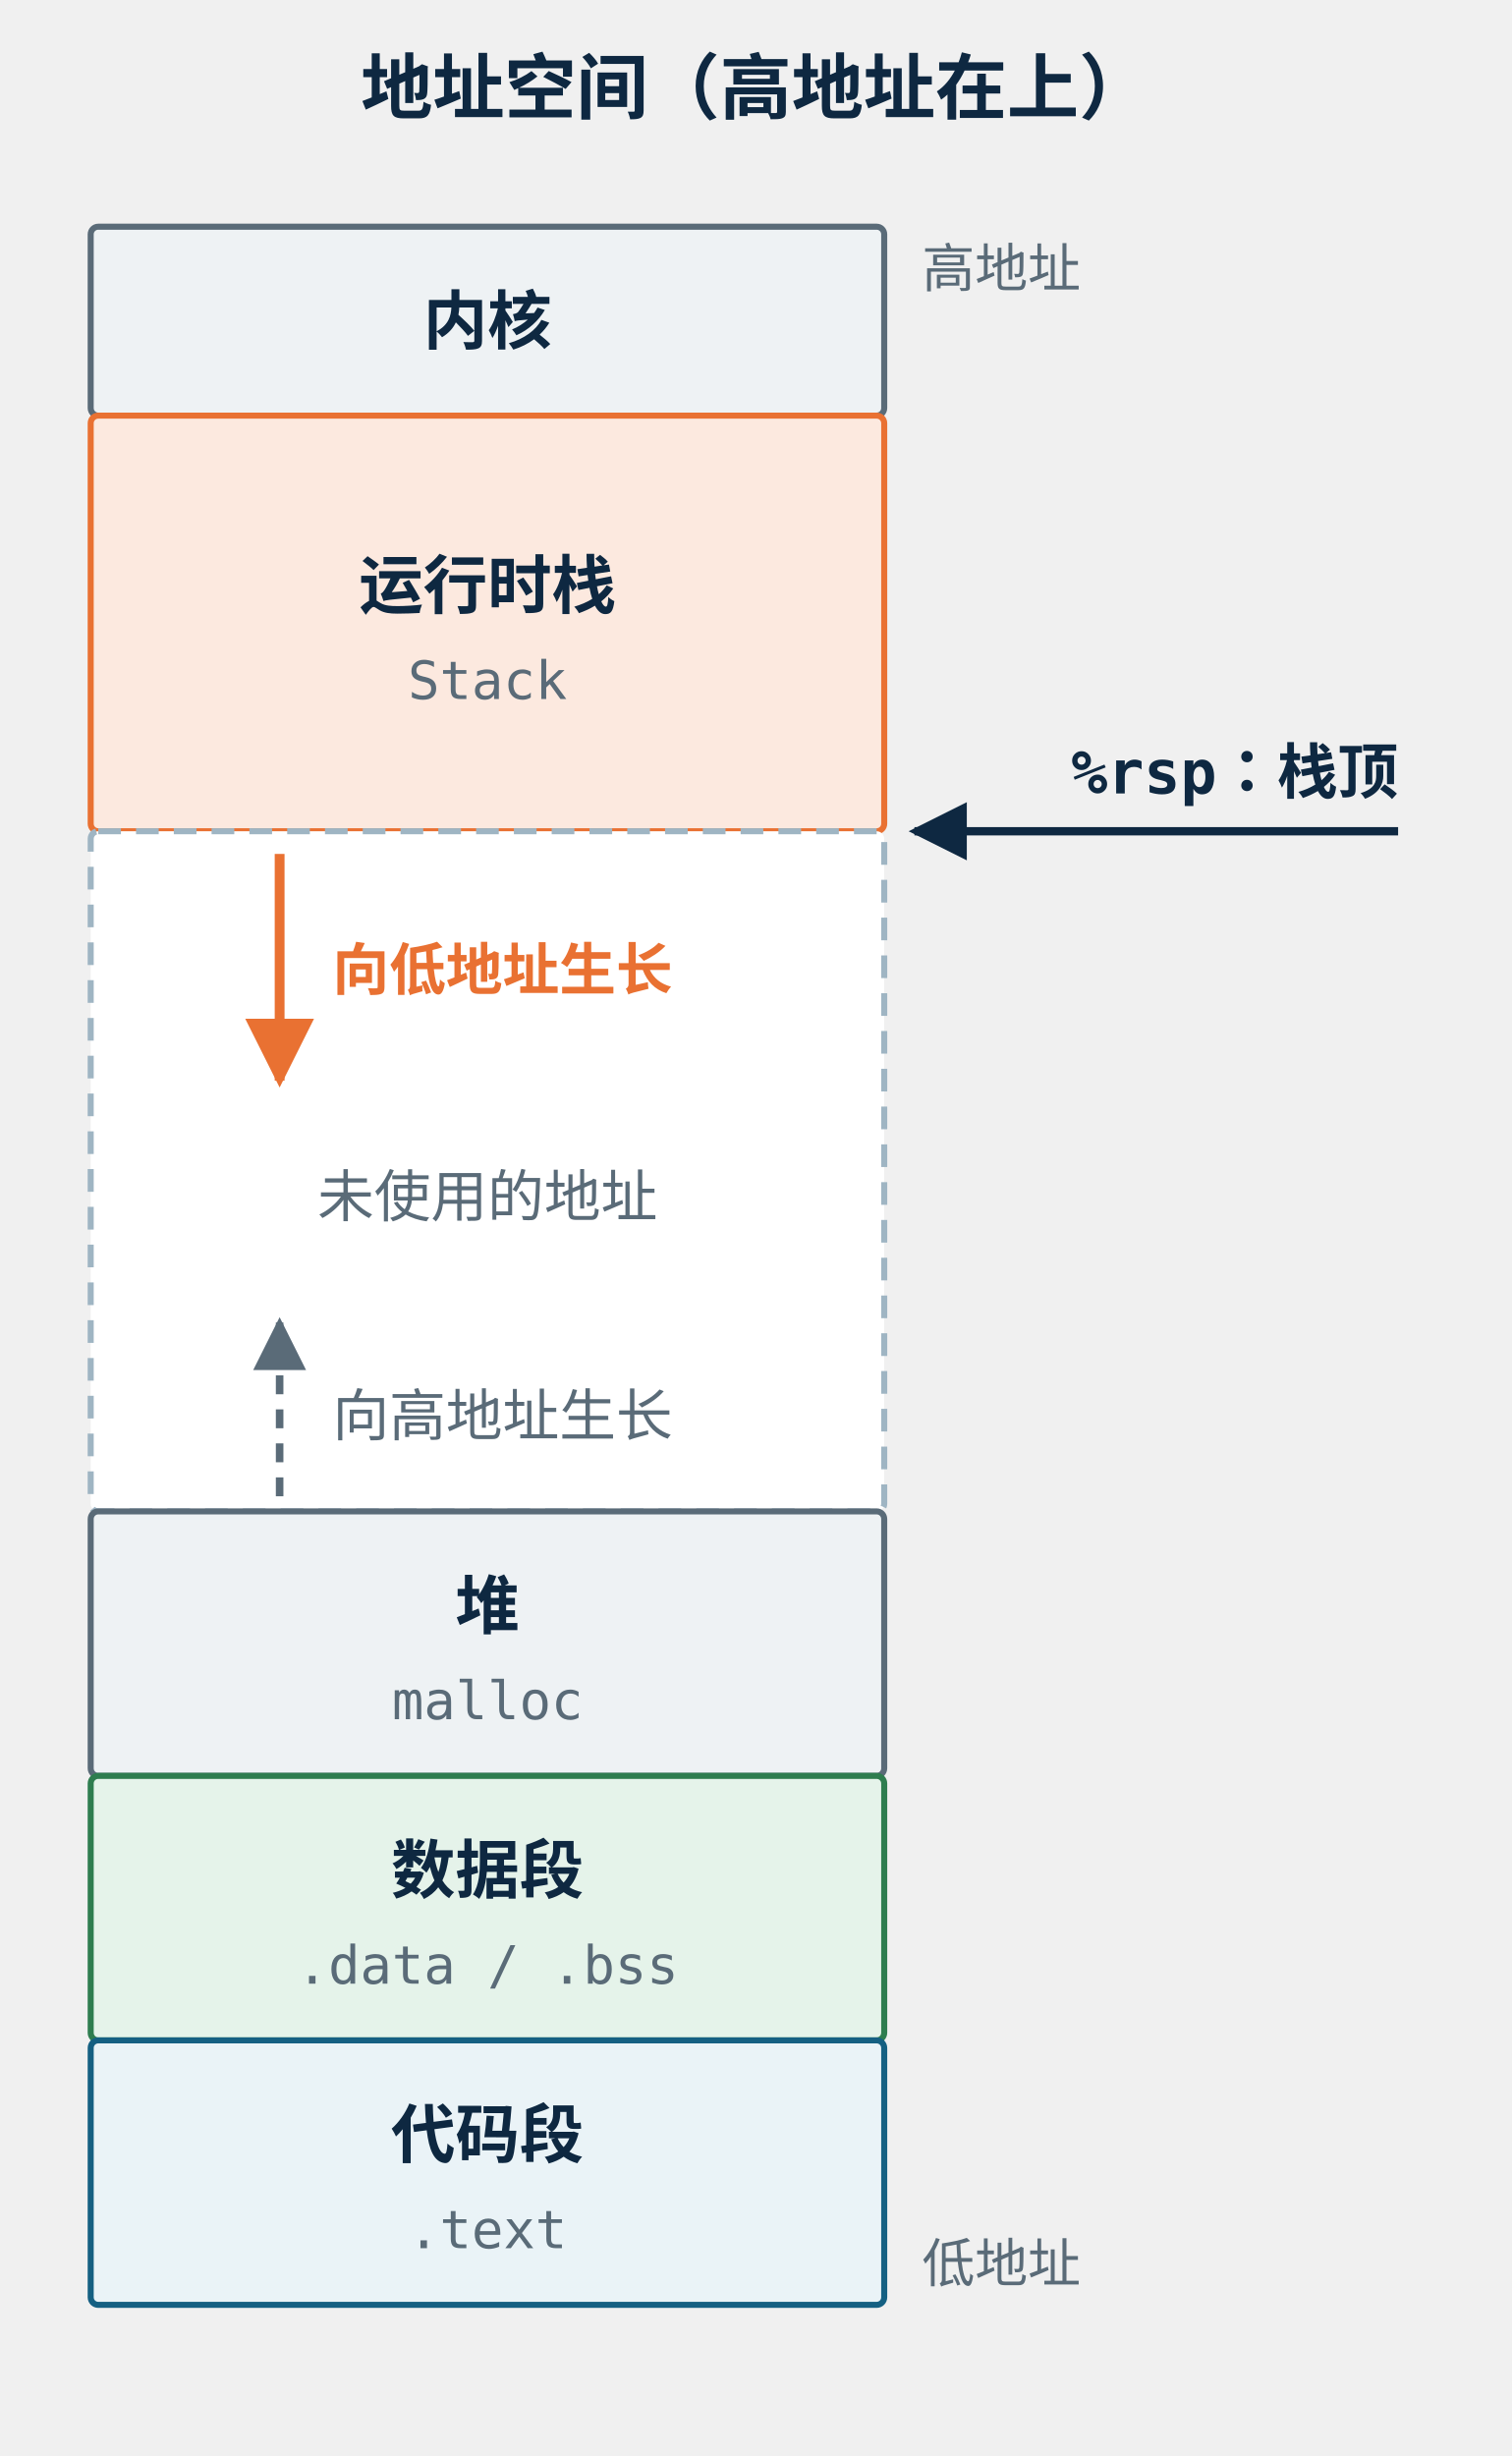
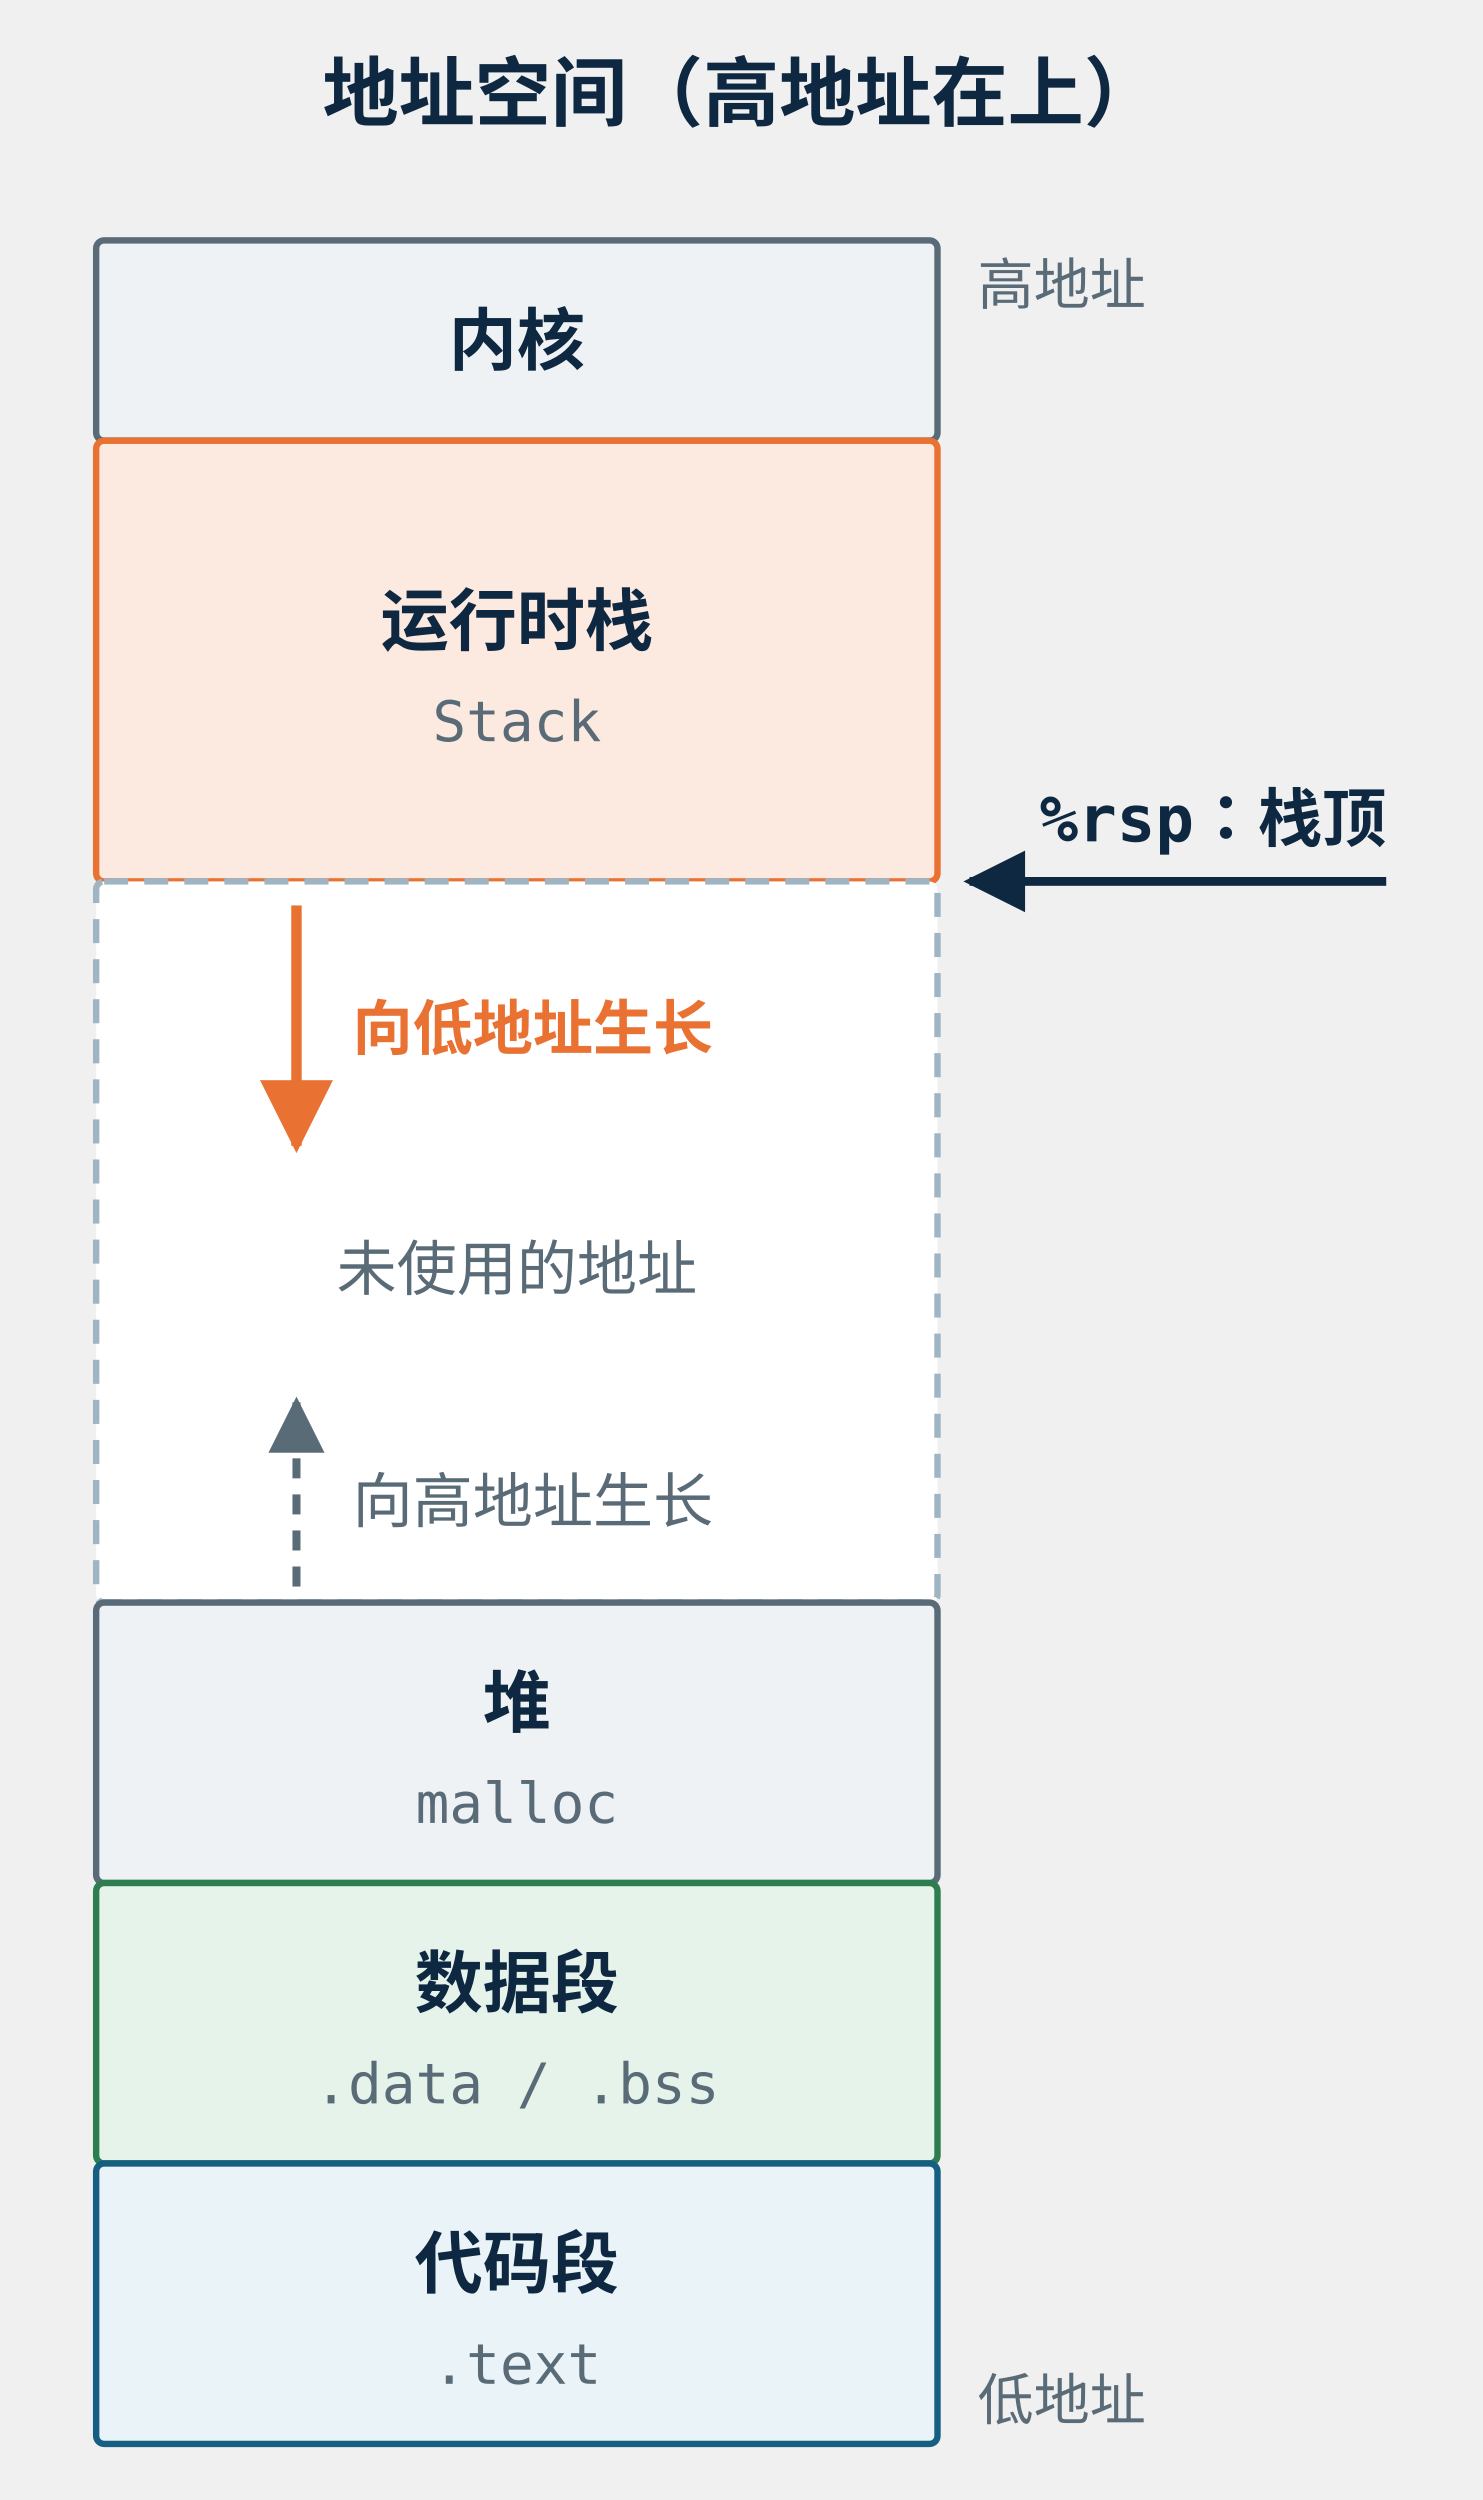
- <svg xmlns="http://www.w3.org/2000/svg" viewBox="0 0 400 650" width="400" height="650">
+ <svg xmlns="http://www.w3.org/2000/svg" viewBox="0 0 370 624" width="370" height="624">
  <defs>
    <marker id="ah-156082" viewBox="0 0 10 10" refX="9" refY="5" markerWidth="7" markerHeight="7" orient="auto-start-reverse">
      <path d="M0,0 L10,5 L0,10 z" fill="#156082" />
    </marker>
    <marker id="ah-e97132" viewBox="0 0 10 10" refX="9" refY="5" markerWidth="7" markerHeight="7" orient="auto-start-reverse">
      <path d="M0,0 L10,5 L0,10 z" fill="#e97132" />
    </marker>
    <marker id="ah-0e2841" viewBox="0 0 10 10" refX="9" refY="5" markerWidth="7" markerHeight="7" orient="auto-start-reverse">
      <path d="M0,0 L10,5 L0,10 z" fill="#0e2841" />
    </marker>
    <marker id="ah-2e7d4f" viewBox="0 0 10 10" refX="9" refY="5" markerWidth="7" markerHeight="7" orient="auto-start-reverse">
      <path d="M0,0 L10,5 L0,10 z" fill="#2e7d4f" />
    </marker>
    <marker id="ah-c0392b" viewBox="0 0 10 10" refX="9" refY="5" markerWidth="7" markerHeight="7" orient="auto-start-reverse">
      <path d="M0,0 L10,5 L0,10 z" fill="#c0392b" />
    </marker>
    <marker id="ah-5a6b78" viewBox="0 0 10 10" refX="9" refY="5" markerWidth="7" markerHeight="7" orient="auto-start-reverse">
      <path d="M0,0 L10,5 L0,10 z" fill="#5a6b78" />
    </marker>
    <marker id="ah-9fb5c3" viewBox="0 0 10 10" refX="9" refY="5" markerWidth="7" markerHeight="7" orient="auto-start-reverse">
      <path d="M0,0 L10,5 L0,10 z" fill="#9fb5c3" />
    </marker>
  </defs>
-   <text x="200.0" y="30.0" font-family="PingFang SC, Noto Sans CJK SC, Source Han Sans SC, sans-serif" font-size="19" font-weight="bold" fill="#0e2841" text-anchor="middle">地址空间（高地址在上）</text>
+   <text x="185.0" y="30.0" font-family="PingFang SC, Noto Sans CJK SC, Source Han Sans SC, sans-serif" font-size="19" font-weight="bold" fill="#0e2841" text-anchor="middle">地址空间（高地址在上）</text>
  <rect x="24.0" y="60.0" width="210.0" height="50.0" rx="2" fill="#eef2f4" stroke="#5a6b78" stroke-width="1.6" />
  <text x="129.0" y="91.0" font-family="PingFang SC, Noto Sans CJK SC, Source Han Sans SC, sans-serif" font-size="17" font-weight="bold" fill="#0e2841" text-anchor="middle">内核</text>
  <rect x="24.0" y="110.0" width="210.0" height="110.0" rx="2" fill="#fce9df" stroke="#e97132" stroke-width="1.6" />
  <text x="129.0" y="161.0" font-family="PingFang SC, Noto Sans CJK SC, Source Han Sans SC, sans-serif" font-size="17" font-weight="bold" fill="#0e2841" text-anchor="middle">运行时栈</text>
  <text x="129.0" y="185.0" font-family="SFMono-Regular, Menlo, DejaVu Sans Mono, Consolas, monospace" font-size="14" font-weight="normal" fill="#5a6b78" text-anchor="middle">Stack</text>
  <rect x="24.0" y="220.0" width="210.0" height="180.0" rx="2" fill="#ffffff" stroke="#9fb5c3" stroke-width="1.6" stroke-dasharray="6 4" />
  <rect x="24.0" y="400.0" width="210.0" height="70.0" rx="2" fill="#eef2f4" stroke="#5a6b78" stroke-width="1.6" />
  <text x="129.0" y="431.0" font-family="PingFang SC, Noto Sans CJK SC, Source Han Sans SC, sans-serif" font-size="17" font-weight="bold" fill="#0e2841" text-anchor="middle">堆</text>
  <text x="129.0" y="455.0" font-family="SFMono-Regular, Menlo, DejaVu Sans Mono, Consolas, monospace" font-size="14" font-weight="normal" fill="#5a6b78" text-anchor="middle">malloc</text>
  <rect x="24.0" y="470.0" width="210.0" height="70.0" rx="2" fill="#e5f3ea" stroke="#2e7d4f" stroke-width="1.6" />
  <text x="129.0" y="501.0" font-family="PingFang SC, Noto Sans CJK SC, Source Han Sans SC, sans-serif" font-size="17" font-weight="bold" fill="#0e2841" text-anchor="middle">数据段</text>
  <text x="129.0" y="525.0" font-family="SFMono-Regular, Menlo, DejaVu Sans Mono, Consolas, monospace" font-size="14" font-weight="normal" fill="#5a6b78" text-anchor="middle">.data / .bss</text>
  <rect x="24.0" y="540.0" width="210.0" height="70.0" rx="2" fill="#eaf3f7" stroke="#156082" stroke-width="1.6" />
  <text x="129.0" y="571.0" font-family="PingFang SC, Noto Sans CJK SC, Source Han Sans SC, sans-serif" font-size="17" font-weight="bold" fill="#0e2841" text-anchor="middle">代码段</text>
  <text x="129.0" y="595.0" font-family="SFMono-Regular, Menlo, DejaVu Sans Mono, Consolas, monospace" font-size="14" font-weight="normal" fill="#5a6b78" text-anchor="middle">.text</text>
  <line x1="74.0" y1="226.0" x2="74.0" y2="286.0" stroke="#e97132" stroke-width="2.6" marker-end="url(#ah-e97132)" />
  <text x="88.0" y="262.0" font-family="PingFang SC, Noto Sans CJK SC, Source Han Sans SC, sans-serif" font-size="15" font-weight="bold" fill="#e97132" text-anchor="start">向低地址生长</text>
  <text x="129.0" y="322.0" font-family="PingFang SC, Noto Sans CJK SC, Source Han Sans SC, sans-serif" font-size="15" font-weight="normal" fill="#5a6b78" text-anchor="middle">未使用的地址</text>
  <line x1="74.0" y1="396.0" x2="74.0" y2="350.0" stroke="#5a6b78" stroke-width="2" stroke-dasharray="5 4" marker-end="url(#ah-5a6b78)" />
  <text x="88.0" y="380.0" font-family="PingFang SC, Noto Sans CJK SC, Source Han Sans SC, sans-serif" font-size="15" font-weight="normal" fill="#5a6b78" text-anchor="start">向高地址生长</text>
-   <line x1="370.0" y1="220.0" x2="242.0" y2="220.0" stroke="#0e2841" stroke-width="2.2" marker-end="url(#ah-0e2841)" />
-   <text x="370.0" y="210.0" font-family="SFMono-Regular, Menlo, DejaVu Sans Mono, Consolas, monospace" font-size="16" font-weight="bold" fill="#0e2841" text-anchor="end">%rsp：栈顶</text>
+   <line x1="346.0" y1="220.0" x2="242.0" y2="220.0" stroke="#0e2841" stroke-width="2.2" marker-end="url(#ah-0e2841)" />
+   <text x="346.0" y="210.0" font-family="SFMono-Regular, Menlo, DejaVu Sans Mono, Consolas, monospace" font-size="16" font-weight="bold" fill="#0e2841" text-anchor="end">%rsp：栈顶</text>
  <text x="244.0" y="76.0" font-family="PingFang SC, Noto Sans CJK SC, Source Han Sans SC, sans-serif" font-size="14" font-weight="normal" fill="#5a6b78" text-anchor="start">高地址</text>
  <text x="244.0" y="604.0" font-family="PingFang SC, Noto Sans CJK SC, Source Han Sans SC, sans-serif" font-size="14" font-weight="normal" fill="#5a6b78" text-anchor="start">低地址</text>
</svg>
